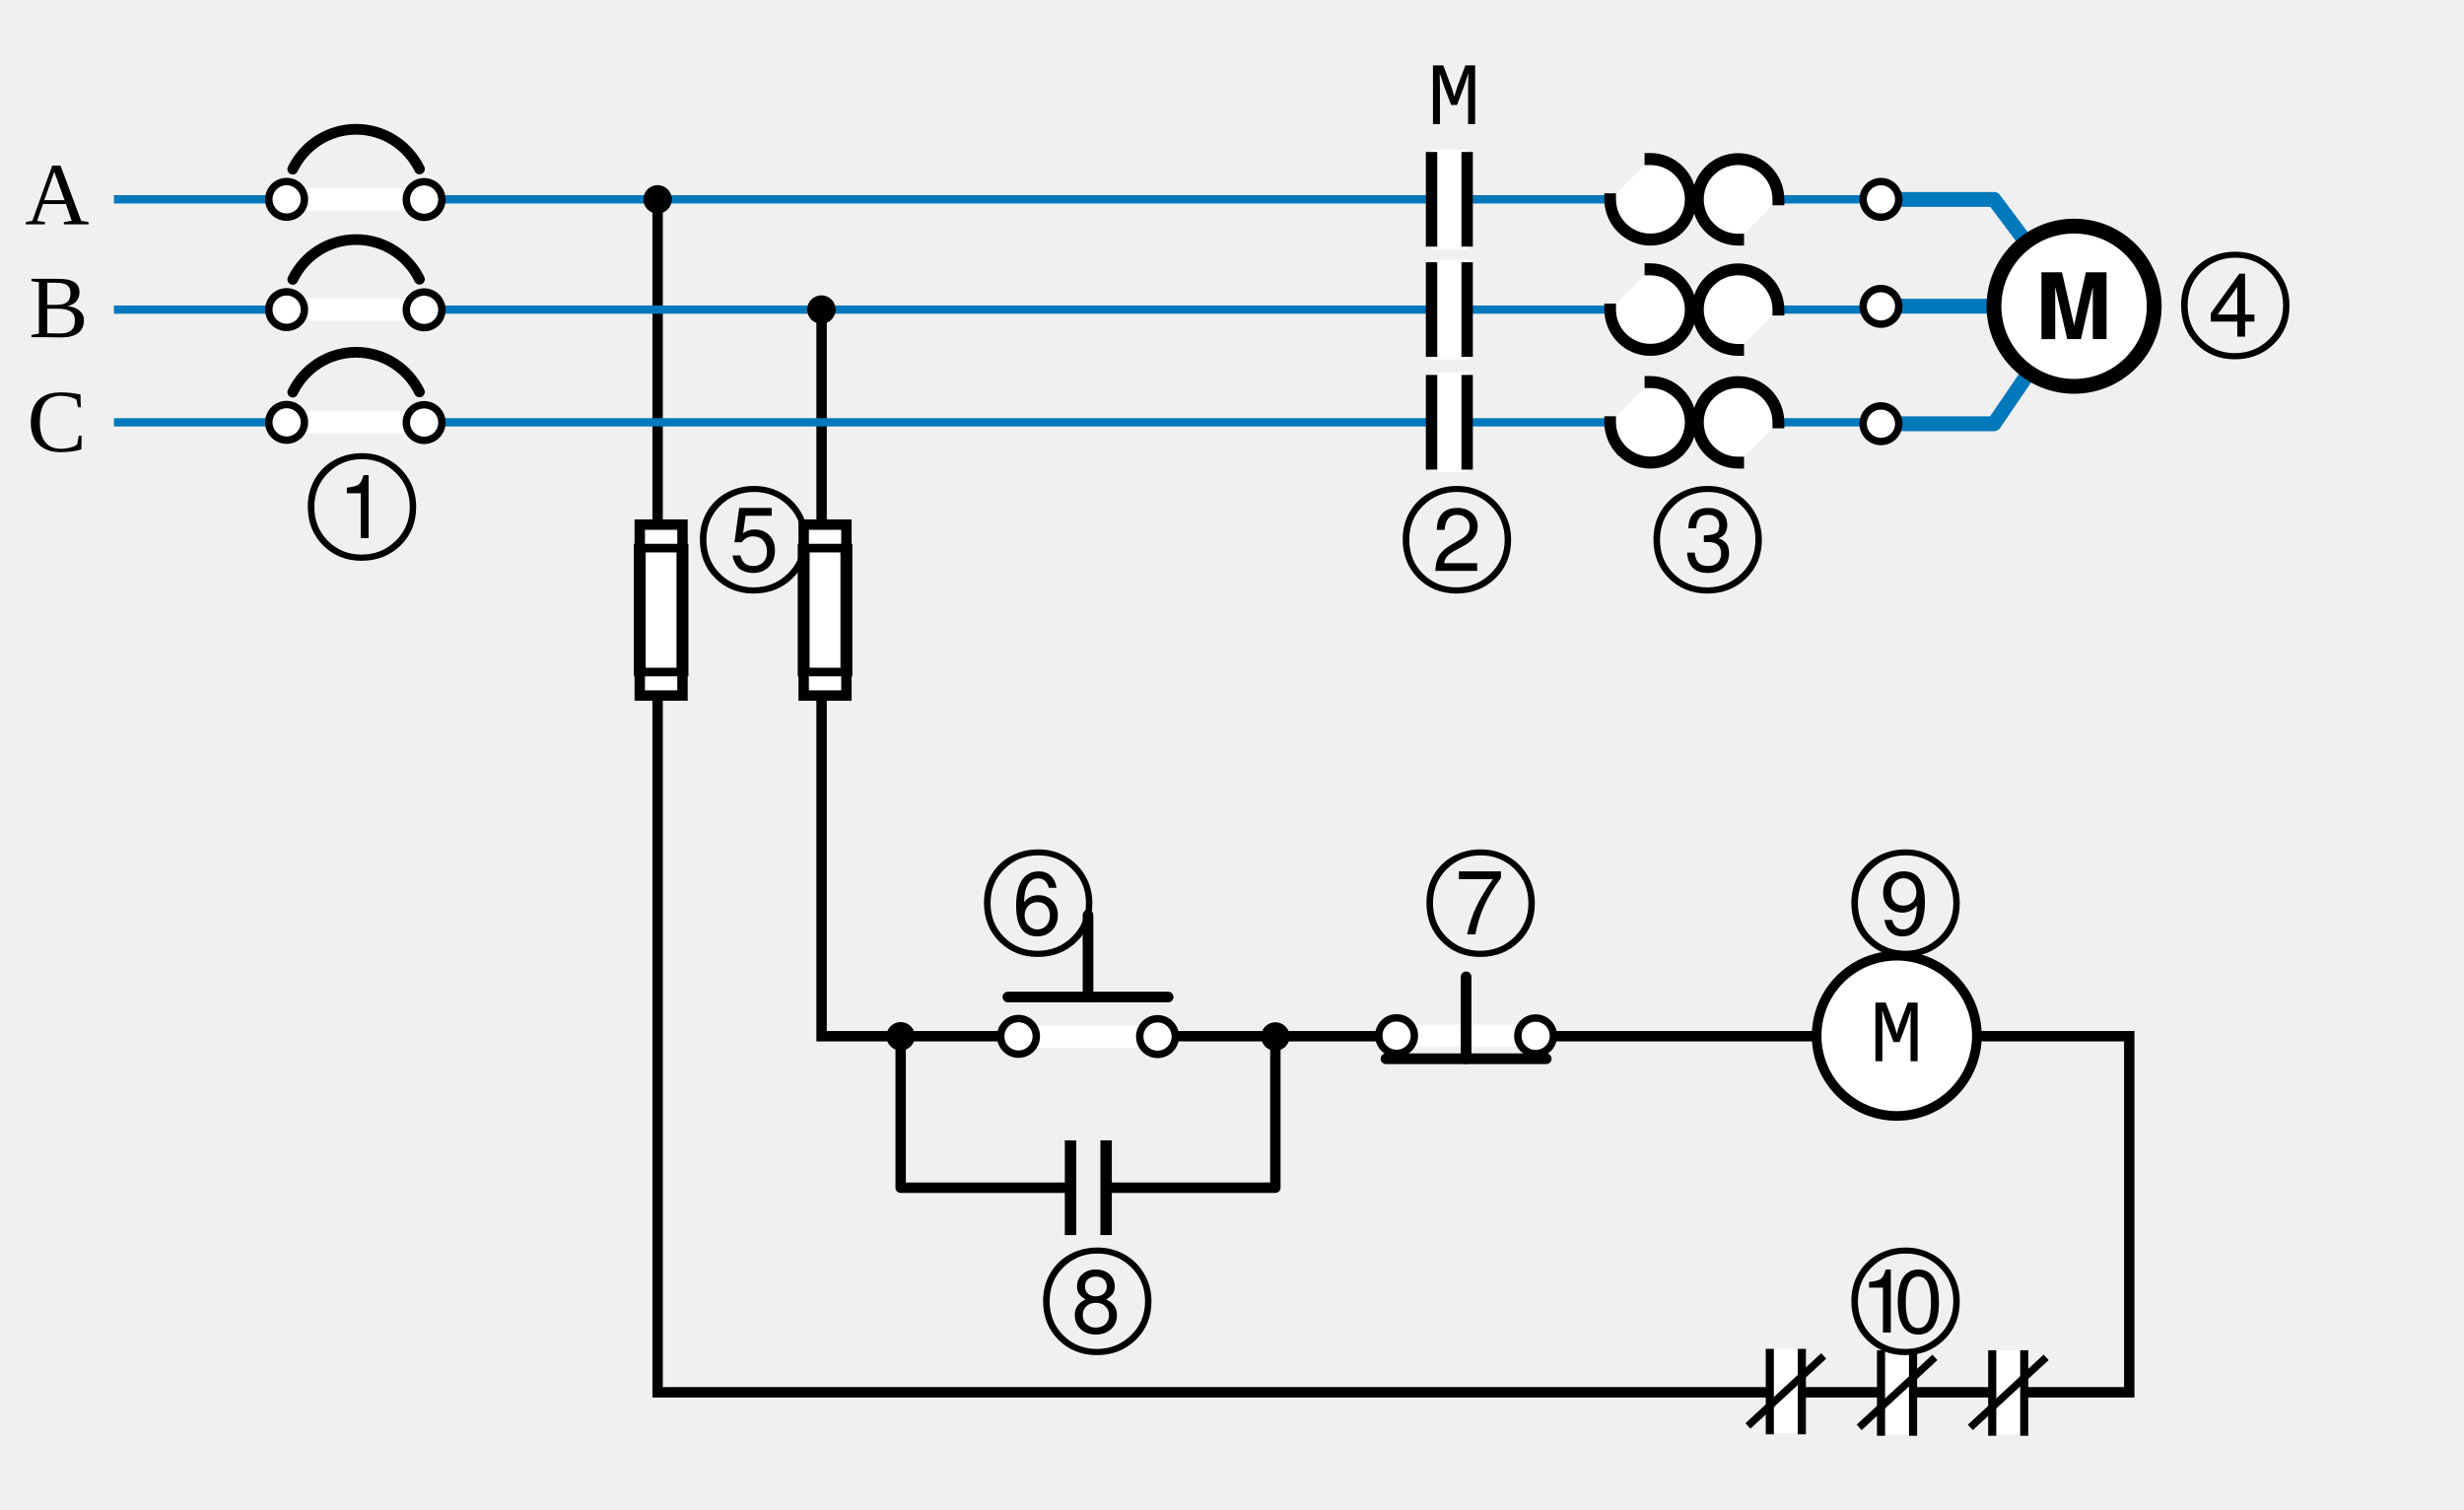
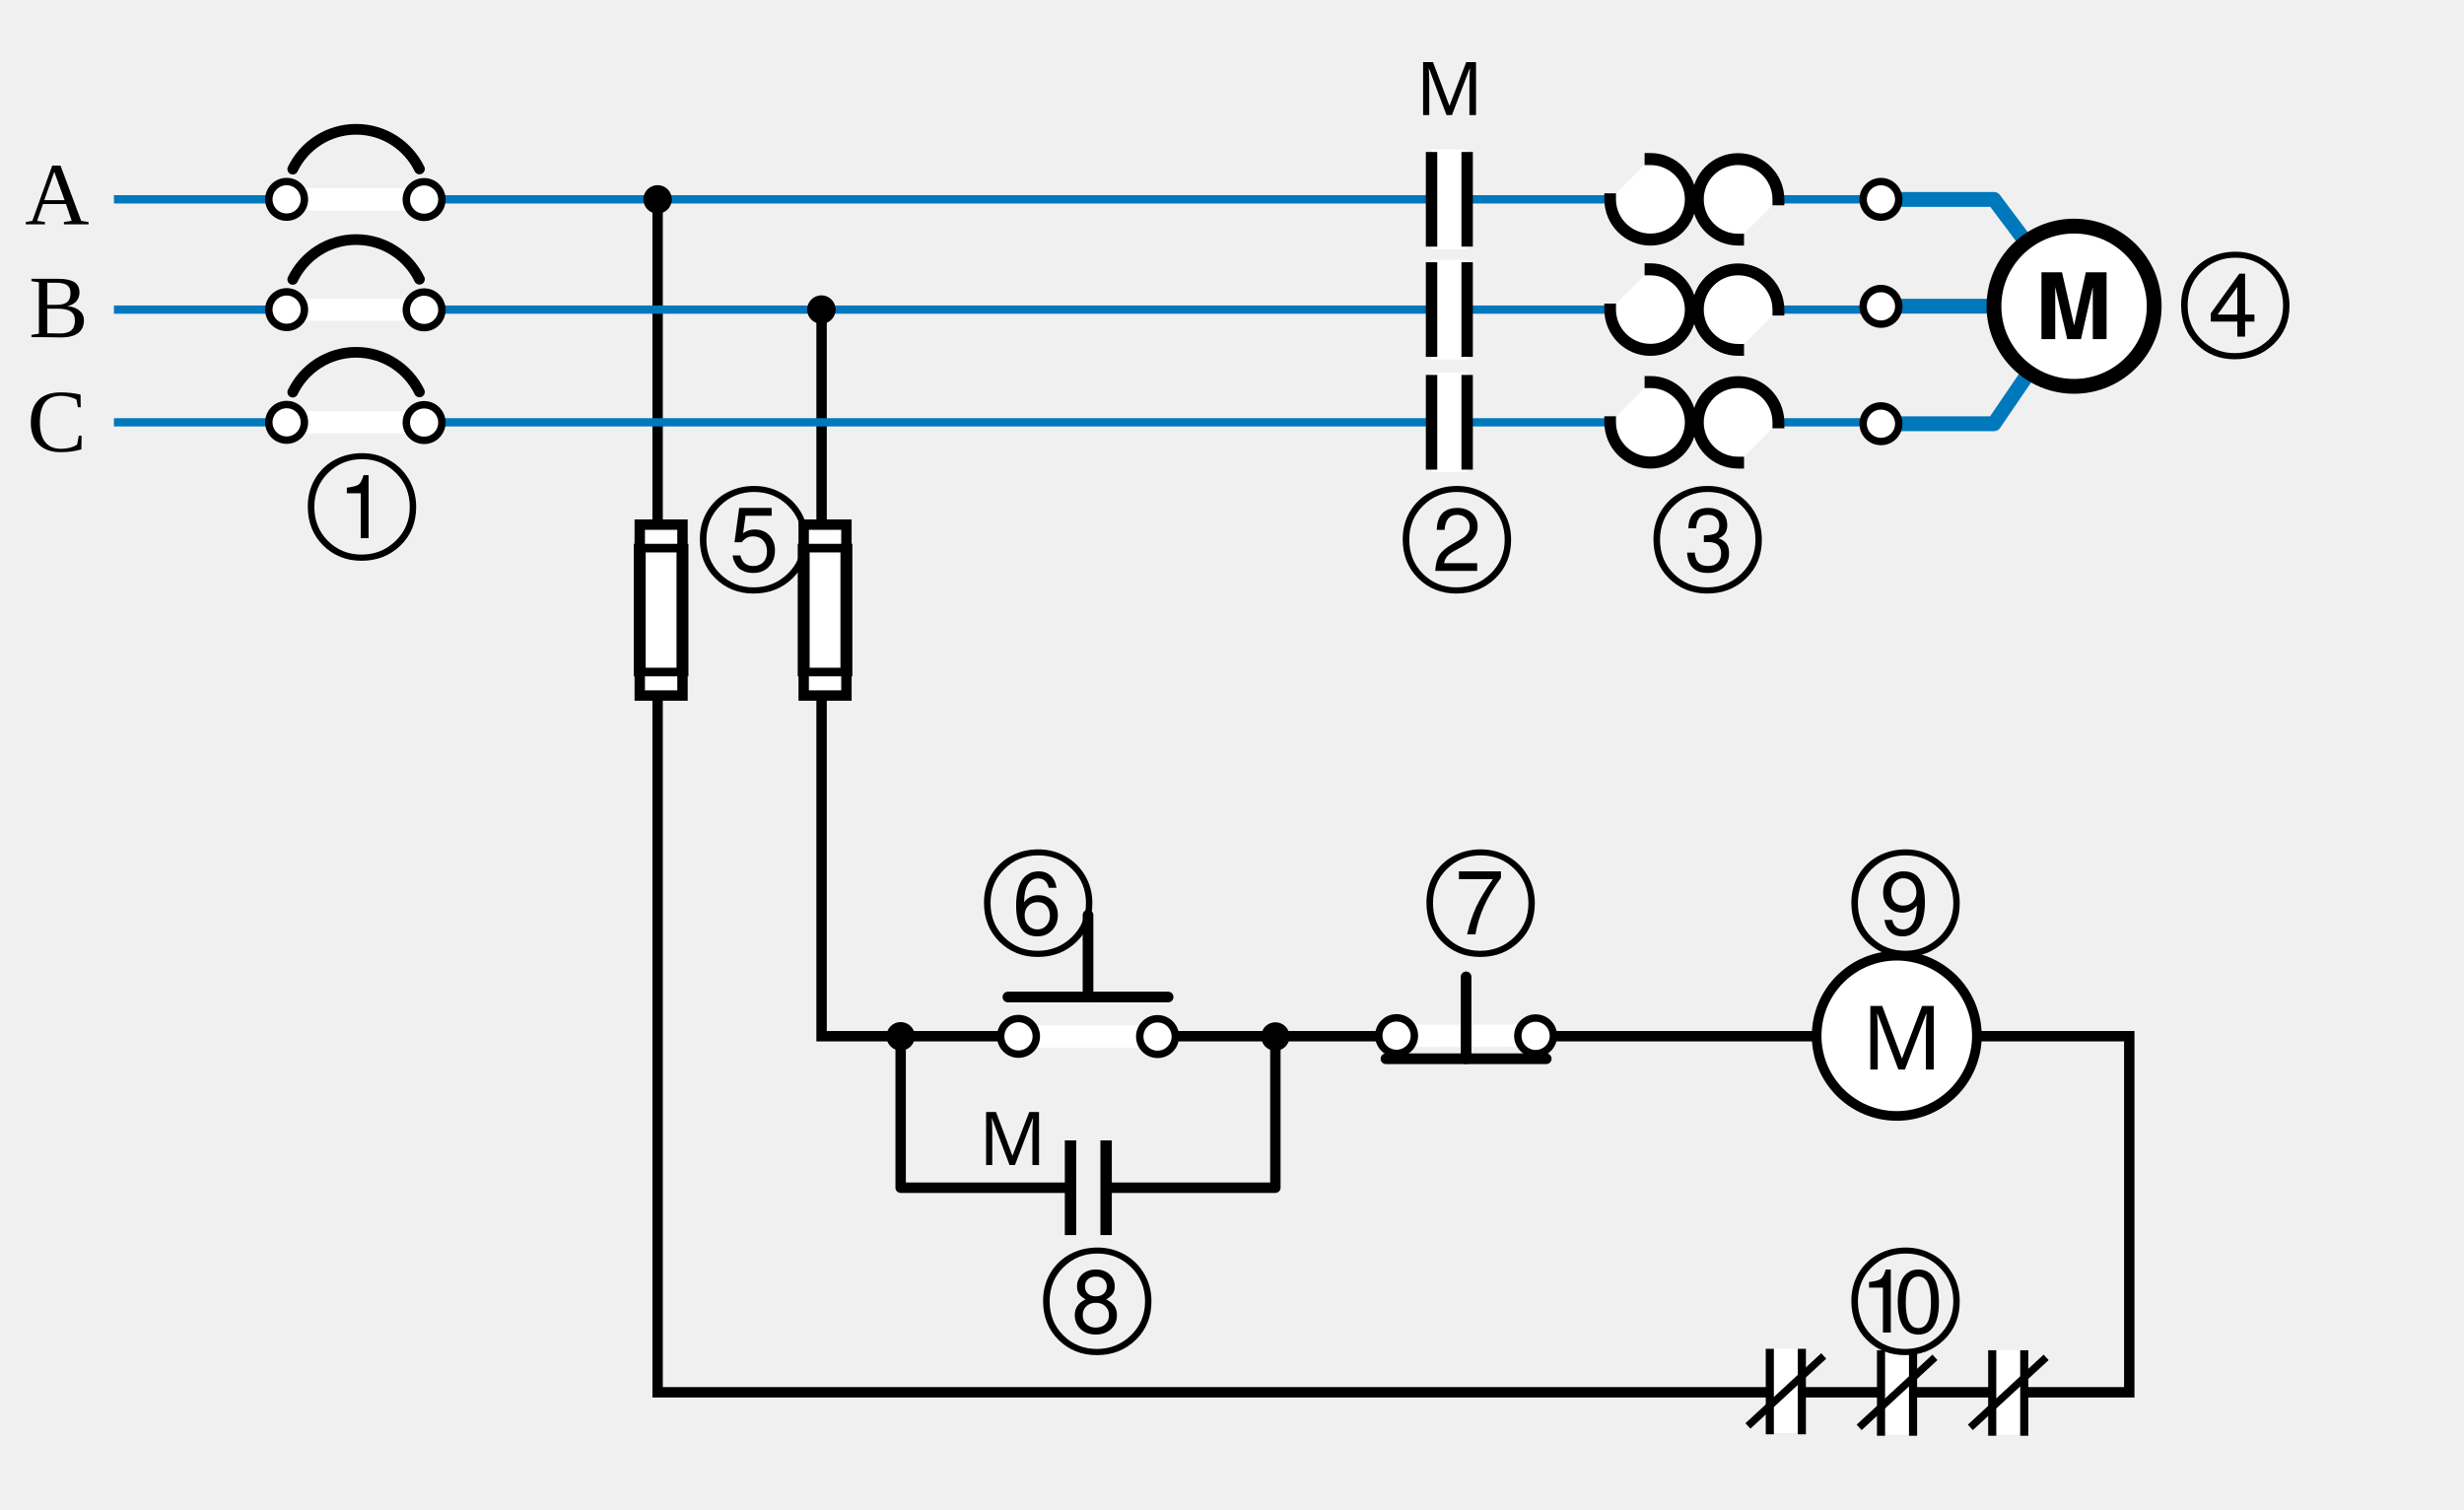
<svg xmlns="http://www.w3.org/2000/svg" width="100%" height="100%" viewBox="0 0 692 424" version="1.1" xml:space="preserve" style="fill-rule:evenodd;clip-rule:evenodd;stroke-miterlimit:10;">
  <g transform="matrix(1,0,0,1,-2003,-1120)">
    <g id="motor_controller" transform="matrix(1.01466,0,0,1,1433.77,-217)">
      <rect x="561" y="1337" width="682" height="424" style="fill:none;" />
      <g id="control" transform="matrix(0.985549,0,0,1,17.9624,47)">
        <path d="M735.695,1345.99L735.695,1681L1149,1681L1149,1581L781.744,1581L781.744,1376.94" style="fill:none;stroke:black;stroke-width:2.92px;" />
        <g transform="matrix(1,2.03945e-32,-2.71926e-32,1,131.076,-16.2104)">
          <g id="NC_contact" transform="matrix(1,0,0,1,-388.613,-194.962)">
            <g transform="matrix(1,0,0,1,377.79,201.627)">
              <rect x="927.795" y="1678.34" width="9" height="23.665" style="fill:white;" />
            </g>
            <g id="CAPACITOR" transform="matrix(1,0,0,1,0,206.97)">
              <g transform="matrix(0.999445,-0.0266556,0.0333148,0.799667,-54.2936,373.133)">
                <path d="M1305,1669L1304,1699" style="fill:none;stroke:black;stroke-width:2.28px;stroke-linejoin:round;" />
              </g>
              <g transform="matrix(0.999445,-0.0266556,0.0333148,0.799667,-45.2936,373.133)">
                <path d="M1305,1669L1304,1699" style="fill:none;stroke:black;stroke-width:2.28px;stroke-linejoin:round;" />
              </g>
            </g>
            <g transform="matrix(0.902876,-0.0223744,-0.0223744,0.899315,171.981,215.647)">
              <path d="M1296,1906.98L1319.05,1885.69" style="fill:none;stroke:black;stroke-width:2.37px;stroke-linejoin:round;" />
            </g>
          </g>
          <g id="NC_contact1" transform="matrix(1,0,0,1,-357.382,-194.558)">
            <g transform="matrix(1,0,0,1,377.79,201.627)">
              <rect x="927.795" y="1678.34" width="9" height="23.665" style="fill:white;" />
            </g>
            <g id="CAPACITOR1" transform="matrix(1,0,0,1,0,206.97)">
              <g transform="matrix(0.999445,-0.0266556,0.0333148,0.799667,-54.2936,373.133)">
                <path d="M1305,1669L1304,1699" style="fill:none;stroke:black;stroke-width:2.28px;stroke-linejoin:round;" />
              </g>
              <g transform="matrix(0.999445,-0.0266556,0.0333148,0.799667,-45.2936,373.133)">
                <path d="M1305,1669L1304,1699" style="fill:none;stroke:black;stroke-width:2.28px;stroke-linejoin:round;" />
              </g>
            </g>
            <g transform="matrix(0.902876,-0.0223744,-0.0223744,0.899315,171.981,215.647)">
              <path d="M1296,1906.98L1319.05,1885.69" style="fill:none;stroke:black;stroke-width:2.37px;stroke-linejoin:round;" />
            </g>
          </g>
          <g id="NC_contact2" transform="matrix(1,0,0,1,-326.151,-194.558)">
            <g transform="matrix(1,0,0,1,377.79,201.627)">
              <rect x="927.795" y="1678.34" width="9" height="23.665" style="fill:white;" />
            </g>
            <g id="CAPACITOR2" transform="matrix(1,0,0,1,0,206.97)">
              <g transform="matrix(0.999445,-0.0266556,0.0333148,0.799667,-54.2936,373.133)">
                <path d="M1305,1669L1304,1699" style="fill:none;stroke:black;stroke-width:2.28px;stroke-linejoin:round;" />
              </g>
              <g transform="matrix(0.999445,-0.0266556,0.0333148,0.799667,-45.2936,373.133)">
                <path d="M1305,1669L1304,1699" style="fill:none;stroke:black;stroke-width:2.28px;stroke-linejoin:round;" />
              </g>
            </g>
            <g transform="matrix(0.902876,-0.0223744,-0.0223744,0.899315,171.981,215.647)">
              <path d="M1296,1906.98L1319.05,1885.69" style="fill:none;stroke:black;stroke-width:2.37px;stroke-linejoin:round;" />
            </g>
          </g>
        </g>
        <g transform="matrix(1,0,0,1,0.977163,-50)">
          <g transform="matrix(6.12323e-17,-1,1,6.12323e-17,-1546.26,2105.83)">
            <g id="fuse">
              <g>
                <g transform="matrix(1,8.06851e-33,-1.48667e-32,1,-0.5,-4.03426e-33)">
                  <rect x="571" y="2322" width="48" height="12" style="fill:white;stroke:black;stroke-width:2.92px;stroke-linecap:square;stroke-miterlimit:1.5;" />
                </g>
                <g transform="matrix(0.724809,5.84813e-33,-1.48667e-32,1,163.239,-0.00351418)">
                  <rect x="571" y="2322" width="48" height="12" style="fill:white;stroke:black;stroke-width:3.34px;stroke-linecap:square;stroke-miterlimit:1.5;" />
                </g>
              </g>
            </g>
          </g>
          <g transform="matrix(6.12323e-17,-1,1,6.12323e-17,-1592.3,2105.83)">
            <g id="fuse1">
              <g>
                <g transform="matrix(1,8.06851e-33,-1.48667e-32,1,-0.5,-4.03426e-33)">
                  <rect x="571" y="2322" width="48" height="12" style="fill:white;stroke:black;stroke-width:2.92px;stroke-linecap:square;stroke-miterlimit:1.5;" />
                </g>
                <g transform="matrix(0.724809,5.84813e-33,-1.48667e-32,1,163.239,-0.00351418)">
                  <rect x="571" y="2322" width="48" height="12" style="fill:white;stroke:black;stroke-width:3.34px;stroke-linecap:square;stroke-miterlimit:1.5;" />
                </g>
              </g>
            </g>
          </g>
        </g>
        <g transform="matrix(1,0,0,1,-104,8)">
          <g id="latch" transform="matrix(1,0,0,1,23,5)">
            <g transform="matrix(0.999445,-0.0266556,0.0333148,0.799667,-417.223,298.687)">
              <path d="M1305,1669L1304,1699" style="fill:none;stroke:black;stroke-width:3.2px;stroke-linecap:square;stroke-linejoin:round;" />
            </g>
            <g transform="matrix(0.999445,-0.0266556,0.0333148,0.799667,-427.223,298.687)">
              <path d="M1305,1669L1304,1699" style="fill:none;stroke:black;stroke-width:3.2px;stroke-linecap:square;stroke-linejoin:round;" />
            </g>
            <g transform="matrix(1,0,0,1,-22.8137,5.55341)">
              <path d="M907.765,1563.03L907.765,1605L953.892,1605" style="fill:none;stroke:black;stroke-width:2.92px;stroke-linecap:square;stroke-linejoin:round;" />
            </g>
            <g transform="matrix(1,0,0,1,-20.8137,5.55341)">
              <path d="M963.892,1605L1011,1605L1011,1563.03" style="fill:none;stroke:black;stroke-width:2.92px;stroke-linejoin:round;" />
            </g>
          </g>
          <g id="NO" transform="matrix(1,0,0,1,-708.647,460.993)">
            <g id="contacts" transform="matrix(1,0,0,1,1073.69,-904.96)">
              <g transform="matrix(1,0,0,1,-363.04,435.967)">
                <path d="M944.04,1581.09L973.097,1581.09" style="fill:none;stroke:white;stroke-width:6.25px;" />
              </g>
              <g transform="matrix(1.66667,0,0,1.66667,-372.333,-1378)">
                <circle cx="569" cy="2037" r="3" style="fill:white;stroke:black;stroke-width:1.25px;stroke-linecap:square;stroke-miterlimit:1.5;" />
              </g>
              <g transform="matrix(-1.66667,0,0,1.66667,1563.39,-1377.94)">
                <circle cx="569" cy="2037" r="3" style="fill:white;stroke:black;stroke-width:1.25px;stroke-linecap:square;stroke-miterlimit:1.5;" />
              </g>
            </g>
            <g transform="matrix(1,0,0,1,-0.283764,0)">
              <path d="M1647,1101L1692,1101" style="fill:none;stroke:black;stroke-width:3px;stroke-linecap:round;stroke-linejoin:round;" />
              <path d="M1669.5,1101L1669.5,1078" style="fill:none;stroke:black;stroke-width:3px;stroke-linecap:round;stroke-linejoin:round;" />
            </g>
          </g>
          <g transform="matrix(2,0,0,2,-926.049,-1490.97)">
            <circle cx="917" cy="1532" r="2" />
          </g>
          <g transform="matrix(2,0,0,2,-820.814,-1490.91)">
            <circle cx="917" cy="1532" r="2" />
          </g>
+           <g transform="matrix(0.614793,0,0,0.614793,390.142,909.535)">
+             <g transform="matrix(33.8867,0,0,33.8867,904.706,1138)">
+                         </g>
+             <text x="878px" y="1138px" style="font-family:'Geneva', sans-serif;font-size:33.887px;">M</text>
+           </g>
        </g>
        <g id="NC" transform="matrix(1,0,0,1,-706.463,539.911)">
          <g transform="matrix(1,0,0,1,1073.69,-976.08)">
            <g transform="matrix(1,0,0,1,-250.225,465.169)">
              <path d="M831.225,1551.89L860.282,1551.86" style="fill:none;stroke:white;stroke-width:6.25px;" />
            </g>
            <g transform="matrix(1.66667,0,0,1.66667,-372.333,-1378)">
              <circle cx="569" cy="2037" r="3" style="fill:white;stroke:black;stroke-width:1.25px;stroke-linecap:square;stroke-miterlimit:1.5;" />
            </g>
            <g transform="matrix(-1.66667,0,0,1.66667,1563.39,-1377.94)">
              <circle cx="569" cy="2037" r="3" style="fill:white;stroke:black;stroke-width:1.25px;stroke-linecap:square;stroke-miterlimit:1.5;" />
            </g>
          </g>
          <g transform="matrix(1,0,0,1,-0.283764,-53.58)">
            <path d="M1647,1101L1692,1101" style="fill:none;stroke:black;stroke-width:3px;stroke-linecap:round;stroke-linejoin:round;" />
            <path d="M1669.5,1101L1669.5,1078" style="fill:none;stroke:black;stroke-width:3px;stroke-linecap:round;stroke-linejoin:round;" />
          </g>
        </g>
        <g>
          <g id="motro" transform="matrix(1.25,0,0,1.25,-105.047,-1152.86)">
            <circle cx="951" cy="2187" r="18" style="fill:white;stroke:black;stroke-width:2.17px;stroke-linecap:square;stroke-miterlimit:1.5;" />
          </g>
-           <g transform="matrix(0.614793,0,0,0.614793,536.346,888.395)">
-             <g transform="matrix(40.6641,0,0,40.6641,902.402,1138)">
+           <g transform="matrix(0.614793,0,0,0.614793,534.069,890.727)">
+             <g transform="matrix(40.6641,0,0,40.6641,910.047,1138)">
                        </g>
-             <text x="878px" y="1138px" style="font-family:'CourierNewPSMT', 'Courier New', monospace;font-size:40.664px;">M</text>
+             <text x="878px" y="1138px" style="font-family:'Geneva', sans-serif;font-size:40.664px;">M</text>
          </g>
        </g>
      </g>
      <g id="power" transform="matrix(0.985549,0,0,1,17.9624,0)">
        <g>
          <g transform="matrix(2.3243,0,0,1,-984.948,0)">
            <path d="M885.951,1392.98L674.59,1392.98" style="fill:none;stroke:rgb(0,120,188);stroke-width:2.33px;stroke-linejoin:round;" />
          </g>
          <g id="contact" transform="matrix(-1,0,0,1,2201.63,-292.014)">
            <g transform="matrix(-1.10531,0,0,1.07694,2171.52,185.893)">
              <rect x="835" y="1379" width="9.047" height="25.994" style="fill:white;" />
            </g>
            <g transform="matrix(0.999445,-0.0266556,0.0333148,0.799667,-111.294,373.113)">
              <path d="M1305,1669L1304,1699" style="fill:none;stroke:black;stroke-width:3.2px;stroke-linecap:square;stroke-linejoin:round;" />
            </g>
            <g transform="matrix(0.999445,-0.0266556,0.0333148,0.799667,-121.294,373.113)">
              <path d="M1305,1669L1304,1699" style="fill:none;stroke:black;stroke-width:3.2px;stroke-linecap:square;stroke-linejoin:round;" />
            </g>
          </g>
          <g id="OL" transform="matrix(-1,0,0,1,2246.01,-292.019)">
            <g transform="matrix(-1,0,0,1,2201.63,292.014)">
              <path d="M1006.08,1392.99C1006.08,1386.74 1001.01,1381.68 994.766,1381.68C988.524,1381.68 983.456,1386.74 983.456,1392.99C983.456,1399.23 988.524,1404.3 994.766,1404.3" style="fill:white;stroke:black;stroke-width:3.33px;stroke-linecap:square;stroke-linejoin:round;" />
            </g>
            <g transform="matrix(-0.969645,0,0,1,2174.47,292.014)">
              <path d="M972.501,1381.67C978.938,1381.67 984.165,1386.74 984.165,1392.98C984.165,1399.22 978.938,1404.29 972.501,1404.29C966.064,1404.29 960.837,1399.22 960.837,1392.98" style="fill:white;stroke:black;stroke-width:3.38px;stroke-linecap:square;stroke-linejoin:round;" />
            </g>
          </g>
          <g transform="matrix(1,0,0,1,55.5007,-624.023)">
            <g id="circuit-breaker">
              <g>
                <g transform="matrix(1,0,0,1,-230.501,273.379)">
                  <path d="M806.501,1743.62L845,1743.62" style="fill:none;stroke:white;stroke-width:6.25px;" />
                </g>
                <g transform="matrix(1.66667,0,0,1.66667,-372.333,-1378)">
                  <circle cx="569" cy="2037" r="3" style="fill:white;stroke:black;stroke-width:1.25px;stroke-linecap:square;stroke-miterlimit:1.5;" />
                </g>
                <g transform="matrix(-1.66667,0,0,1.66667,1562.95,-1377.94)">
                  <circle cx="569" cy="2037" r="3" style="fill:white;stroke:black;stroke-width:1.25px;stroke-linecap:square;stroke-miterlimit:1.5;" />
                </g>
                <g transform="matrix(1.74789,0,0,1.74789,-425.24,-2115.45)">
                  <path d="M573.813,2359.4C575.643,2355.61 579.519,2353 584,2353C588.47,2353 592.337,2355.6 594.173,2359.37" style="fill:none;stroke:black;stroke-width:1.72px;stroke-linecap:round;stroke-linejoin:round;" />
                </g>
              </g>
            </g>
          </g>
        </g>
        <g transform="matrix(1,0,0,1,-1.13687e-13,62.624)">
          <g transform="matrix(2.3243,0,0,1,-984.948,0)">
            <path d="M885.951,1392.98L674.59,1392.98" style="fill:none;stroke:rgb(0,120,188);stroke-width:2.33px;stroke-linejoin:round;" />
          </g>
          <g id="contact1" transform="matrix(-1,0,0,1,2201.63,-292.014)">
            <g transform="matrix(-1.10531,0,0,1.07694,2171.52,185.893)">
              <rect x="835" y="1379" width="9.047" height="25.994" style="fill:white;" />
            </g>
            <g transform="matrix(0.999445,-0.0266556,0.0333148,0.799667,-111.294,373.113)">
              <path d="M1305,1669L1304,1699" style="fill:none;stroke:black;stroke-width:3.2px;stroke-linecap:square;stroke-linejoin:round;" />
            </g>
            <g transform="matrix(0.999445,-0.0266556,0.0333148,0.799667,-121.294,373.113)">
              <path d="M1305,1669L1304,1699" style="fill:none;stroke:black;stroke-width:3.2px;stroke-linecap:square;stroke-linejoin:round;" />
            </g>
          </g>
          <g id="OL1" transform="matrix(-1,0,0,1,2246.01,-292.019)">
            <g transform="matrix(-1,0,0,1,2201.63,292.014)">
              <path d="M1006.08,1392.99C1006.08,1386.74 1001.01,1381.68 994.766,1381.68C988.524,1381.68 983.456,1386.74 983.456,1392.99C983.456,1399.23 988.524,1404.3 994.766,1404.3" style="fill:white;stroke:black;stroke-width:3.33px;stroke-linecap:square;stroke-linejoin:round;" />
            </g>
            <g transform="matrix(-0.969645,0,0,1,2174.47,292.014)">
              <path d="M972.501,1381.67C978.938,1381.67 984.165,1386.74 984.165,1392.98C984.165,1399.22 978.938,1404.29 972.501,1404.29C966.064,1404.29 960.837,1399.22 960.837,1392.98" style="fill:white;stroke:black;stroke-width:3.38px;stroke-linecap:square;stroke-linejoin:round;" />
            </g>
          </g>
          <g transform="matrix(1,0,0,1,55.5007,-624.023)">
            <g id="circuit-breaker1">
              <g>
                <g transform="matrix(1,0,0,1,-230.501,273.379)">
                  <path d="M806.501,1743.62L845,1743.62" style="fill:none;stroke:white;stroke-width:6.25px;" />
                </g>
                <g transform="matrix(1.66667,0,0,1.66667,-372.333,-1378)">
                  <circle cx="569" cy="2037" r="3" style="fill:white;stroke:black;stroke-width:1.25px;stroke-linecap:square;stroke-miterlimit:1.5;" />
                </g>
                <g transform="matrix(-1.66667,0,0,1.66667,1562.95,-1377.94)">
                  <circle cx="569" cy="2037" r="3" style="fill:white;stroke:black;stroke-width:1.25px;stroke-linecap:square;stroke-miterlimit:1.5;" />
                </g>
                <g transform="matrix(1.74789,0,0,1.74789,-425.24,-2115.45)">
                  <path d="M573.813,2359.4C575.643,2355.61 579.519,2353 584,2353C588.47,2353 592.337,2355.6 594.173,2359.37" style="fill:none;stroke:black;stroke-width:1.72px;stroke-linecap:round;stroke-linejoin:round;" />
                </g>
              </g>
            </g>
          </g>
        </g>
        <g transform="matrix(1,0,0,1,-1.13687e-13,30.9682)">
          <g transform="matrix(2.3243,0,0,1,-984.948,0)">
            <path d="M885.951,1392.98L674.59,1392.98" style="fill:none;stroke:rgb(0,120,188);stroke-width:2.33px;stroke-linejoin:round;" />
          </g>
          <g id="contact2" transform="matrix(-1,0,0,1,2201.63,-292.014)">
            <g transform="matrix(-1.10531,0,0,1.07694,2171.52,185.893)">
              <rect x="835" y="1379" width="9.047" height="25.994" style="fill:white;" />
            </g>
            <g transform="matrix(0.999445,-0.0266556,0.0333148,0.799667,-111.294,373.113)">
              <path d="M1305,1669L1304,1699" style="fill:none;stroke:black;stroke-width:3.2px;stroke-linecap:square;stroke-linejoin:round;" />
            </g>
            <g transform="matrix(0.999445,-0.0266556,0.0333148,0.799667,-121.294,373.113)">
              <path d="M1305,1669L1304,1699" style="fill:none;stroke:black;stroke-width:3.2px;stroke-linecap:square;stroke-linejoin:round;" />
            </g>
          </g>
          <g id="OL2" transform="matrix(-1,0,0,1,2246.01,-292.019)">
            <g transform="matrix(-1,0,0,1,2201.63,292.014)">
              <path d="M1006.08,1392.99C1006.08,1386.74 1001.01,1381.68 994.766,1381.68C988.524,1381.68 983.456,1386.74 983.456,1392.99C983.456,1399.23 988.524,1404.3 994.766,1404.3" style="fill:white;stroke:black;stroke-width:3.33px;stroke-linecap:square;stroke-linejoin:round;" />
            </g>
            <g transform="matrix(-0.969645,0,0,1,2174.47,292.014)">
              <path d="M972.501,1381.67C978.938,1381.67 984.165,1386.74 984.165,1392.98C984.165,1399.22 978.938,1404.29 972.501,1404.29C966.064,1404.29 960.837,1399.22 960.837,1392.98" style="fill:white;stroke:black;stroke-width:3.38px;stroke-linecap:square;stroke-linejoin:round;" />
            </g>
          </g>
          <g transform="matrix(1,0,0,1,55.5007,-624.023)">
            <g id="circuit-breaker2">
              <g>
                <g transform="matrix(1,0,0,1,-230.501,273.379)">
                  <path d="M806.501,1743.62L845,1743.62" style="fill:none;stroke:white;stroke-width:6.25px;" />
                </g>
                <g transform="matrix(1.66667,0,0,1.66667,-372.333,-1378)">
                  <circle cx="569" cy="2037" r="3" style="fill:white;stroke:black;stroke-width:1.25px;stroke-linecap:square;stroke-miterlimit:1.5;" />
                </g>
                <g transform="matrix(-1.66667,0,0,1.66667,1562.95,-1377.94)">
                  <circle cx="569" cy="2037" r="3" style="fill:white;stroke:black;stroke-width:1.25px;stroke-linecap:square;stroke-miterlimit:1.5;" />
                </g>
                <g transform="matrix(1.74789,0,0,1.74789,-425.24,-2115.45)">
                  <path d="M573.813,2359.4C575.643,2355.61 579.519,2353 584,2353C588.47,2353 592.337,2355.6 594.173,2359.37" style="fill:none;stroke:black;stroke-width:1.72px;stroke-linecap:round;stroke-linejoin:round;" />
                </g>
              </g>
            </g>
          </g>
        </g>
        <g id="motor" transform="matrix(1.25,0,0,1.25,-55.25,-1310.75)">
          <g>
            <g transform="matrix(0.8,0,0,0.8,102.812,1348.6)">
              <path d="M1060.24,1048L1011,1048" style="fill:none;stroke:rgb(0,120,188);stroke-width:4.17px;stroke-linejoin:round;" />
            </g>
            <g transform="matrix(0.8,0,0,0.8,102.812,1348.6)">
              <path d="M1060.24,1048L1037.74,1018L1011,1018" style="fill:none;stroke:rgb(0,120,188);stroke-width:4.17px;stroke-linejoin:round;" />
            </g>
            <g transform="matrix(0.8,0,0,0.8,102.812,1348.6)">
              <path d="M1060.24,1048L1037.74,1081L1011,1081" style="fill:none;stroke:rgb(0,120,188);stroke-width:4.17px;stroke-linejoin:round;" />
            </g>
            <g transform="matrix(1.33333,0,0,1.33333,148.945,-553)">
              <circle cx="569" cy="2037" r="3" style="fill:white;stroke:black;stroke-width:1.25px;stroke-linecap:square;stroke-miterlimit:1.5;" />
            </g>
            <g transform="matrix(1.33333,0,0,1.33333,148.945,-528.968)">
              <circle cx="569" cy="2037" r="3" style="fill:white;stroke:black;stroke-width:1.25px;stroke-linecap:square;stroke-miterlimit:1.5;" />
            </g>
            <g transform="matrix(1.33333,0,0,1.33333,148.945,-502.6)">
              <circle cx="569" cy="2037" r="3" style="fill:white;stroke:black;stroke-width:1.25px;stroke-linecap:square;stroke-miterlimit:1.5;" />
            </g>
          </g>
          <circle cx="951" cy="2187" r="18" style="fill:white;stroke:black;stroke-width:3.33px;stroke-linecap:square;stroke-miterlimit:1.5;" />
          <g transform="matrix(0.491834,0,0,0.491834,510.484,1634.68)">
            <g transform="matrix(41.8814,0,0,41.8814,912.888,1138)">
                        </g>
            <text x="878px" y="1138px" style="font-family:'Helvetica-Bold', 'Helvetica';font-weight:700;font-size:41.881px;">M</text>
          </g>
        </g>
        <g transform="matrix(2,0,0,2,-1098.31,-1671.01)">
          <circle cx="917" cy="1532" r="2" />
        </g>
        <g transform="matrix(2,0,0,2,-1052.31,-1640.06)">
          <circle cx="917" cy="1532" r="2" />
        </g>
      </g>
      <g transform="matrix(0.985549,0,0,1,457.114,157.207)">
        <text x="625px" y="1554px" style="font-family:'STIXTwoMath-Regular', 'STIX Two Math', serif;font-size:33.333px;">➉</text>
      </g>
      <g transform="matrix(0.985549,0,0,1,457.114,45.3887)">
        <text x="625px" y="1554px" style="font-family:'STIXTwoMath-Regular', 'STIX Two Math', serif;font-size:33.333px;">➈</text>
      </g>
      <g transform="matrix(0.985549,0,0,1,233.394,157.207)">
        <text x="625px" y="1554px" style="font-family:'STIXTwoMath-Regular', 'STIX Two Math', serif;font-size:33.333px;">➇</text>
      </g>
      <g transform="matrix(0.985549,0,0,1,339.501,45.3887)">
        <text x="625px" y="1554px" style="font-family:'STIXTwoMath-Regular', 'STIX Two Math', serif;font-size:33.333px;">➆</text>
      </g>
      <g transform="matrix(0.985549,0,0,1,217.034,45.3887)">
        <text x="625px" y="1554px" style="font-family:'STIXTwoMath-Regular', 'STIX Two Math', serif;font-size:33.333px;">➅</text>
      </g>
      <g transform="matrix(0.985549,0,0,1,138.392,-56.6694)">
        <text x="625px" y="1554px" style="font-family:'STIXTwoMath-Regular', 'STIX Two Math', serif;font-size:33.333px;">➄</text>
      </g>
      <g transform="matrix(0.985549,0,0,1,548.381,-122.457)">
        <text x="625px" y="1554px" style="font-family:'STIXTwoMath-Regular', 'STIX Two Math', serif;font-size:33.333px;">➃</text>
      </g>
      <g transform="matrix(0.985549,0,0,1,402.339,-56.6694)">
        <text x="625px" y="1554px" style="font-family:'STIXTwoMath-Regular', 'STIX Two Math', serif;font-size:33.333px;">➂</text>
      </g>
      <g transform="matrix(0.985549,0,0,1,332.935,-56.6694)">
        <text x="625px" y="1554px" style="font-family:'STIXTwoMath-Regular', 'STIX Two Math', serif;font-size:33.333px;">➁</text>
      </g>
      <g transform="matrix(0.985549,0,0,1,29.8737,-65.8781)">
        <text x="625px" y="1554px" style="font-family:'STIXTwoMath-Regular', 'STIX Two Math', serif;font-size:33.333px;">➀</text>
      </g>
-       <g transform="matrix(0.605909,0,0,0.614793,424.091,672.206)">
-         <g transform="matrix(40.6641,0,0,40.6641,902.402,1138)">
-                 </g>
-         <text x="878px" y="1138px" style="font-family:'CourierNewPSMT', 'Courier New', monospace;font-size:40.664px;">M</text>
+       <g transform="matrix(0.605909,0,0,0.614793,420.925,669.684)">
+         <g transform="matrix(33.8867,0,0,33.8867,904.706,1138)">
+                 </g>
+         <text x="878px" y="1138px" style="font-family:'Geneva', sans-serif;font-size:33.887px;">M</text>
      </g>
      <g transform="matrix(0.985549,0,0,1,-188.017,-444)">
        <g transform="matrix(25,0,0,25,785.054,1844)">
                </g>
        <text x="767px" y="1844px" style="font-family:'TimesNewRomanPSMT', 'Times New Roman', serif;font-size:25px;">A</text>
      </g>
      <g transform="matrix(0.985549,0,0,1,-186.911,-412.321)">
        <g transform="matrix(25,0,0,25,783.675,1844)">
                </g>
        <text x="767px" y="1844px" style="font-family:'TimesNewRomanPSMT', 'Times New Roman', serif;font-size:25px;">B</text>
      </g>
      <g transform="matrix(0.985549,0,0,1,-187.398,-380.263)">
        <g transform="matrix(25,0,0,25,783.675,1844)">
                </g>
        <text x="767px" y="1844px" style="font-family:'TimesNewRomanPSMT', 'Times New Roman', serif;font-size:25px;">C</text>
      </g>
    </g>
  </g>
</svg>
